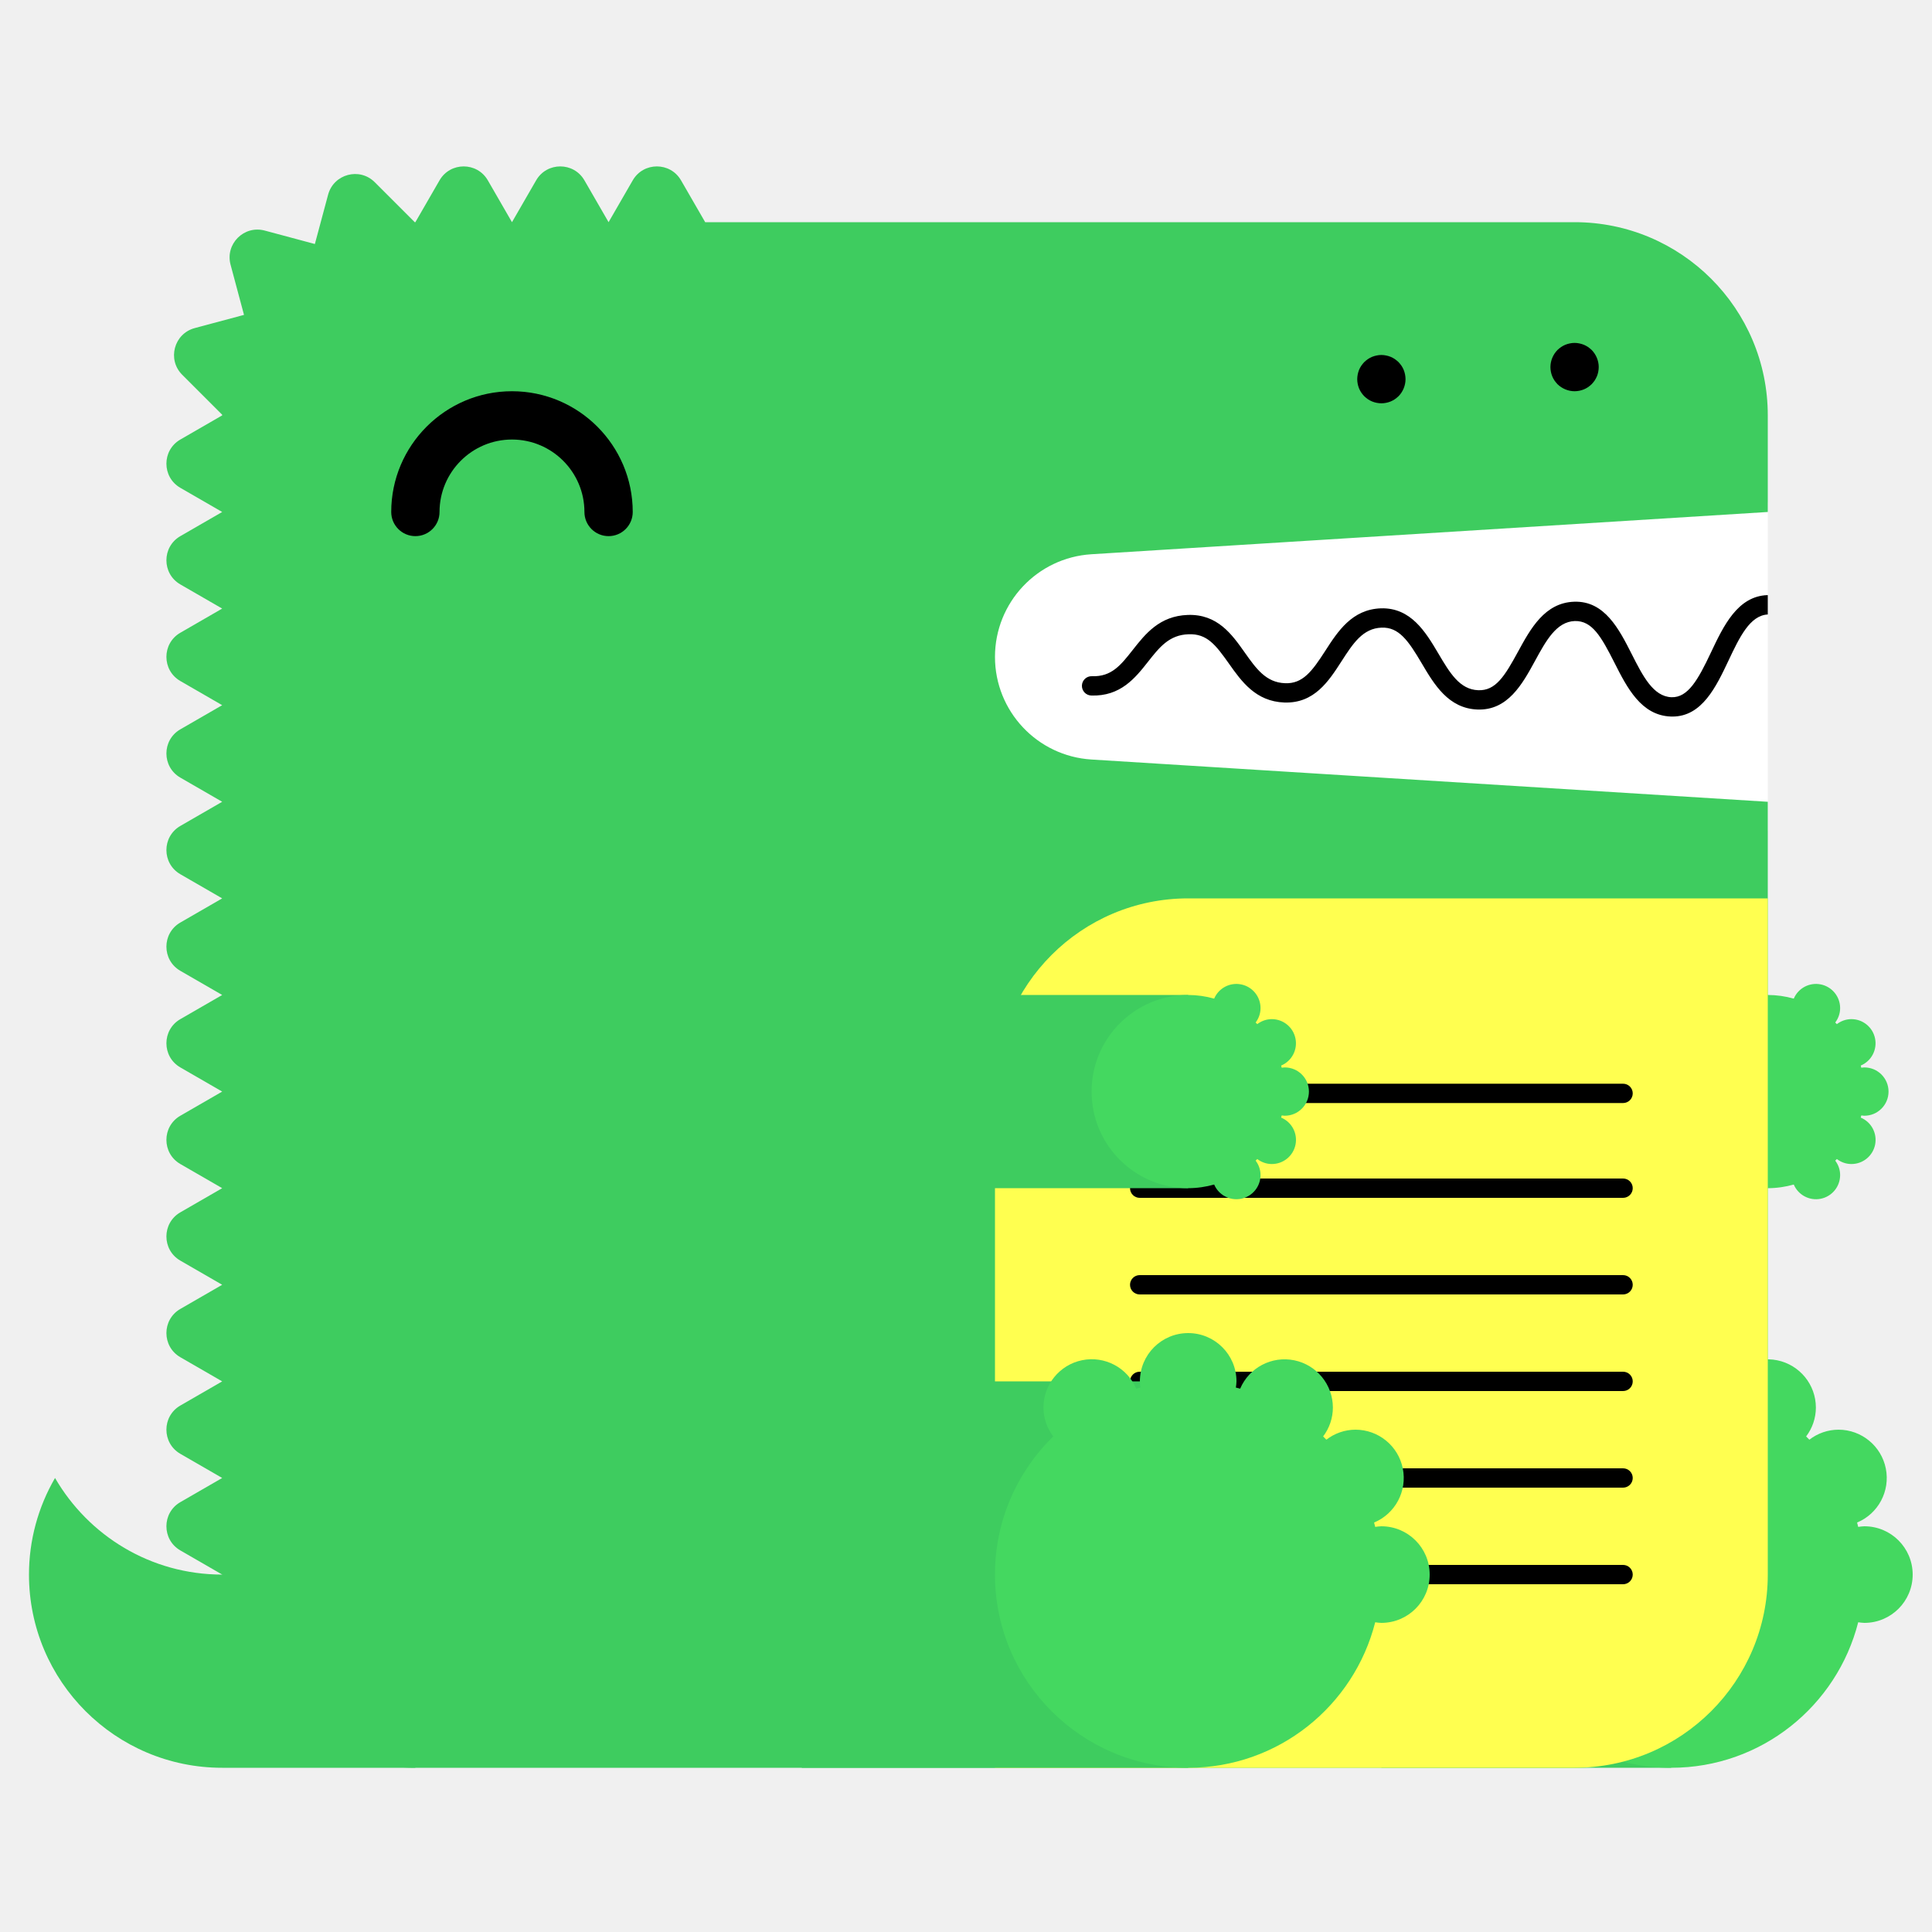
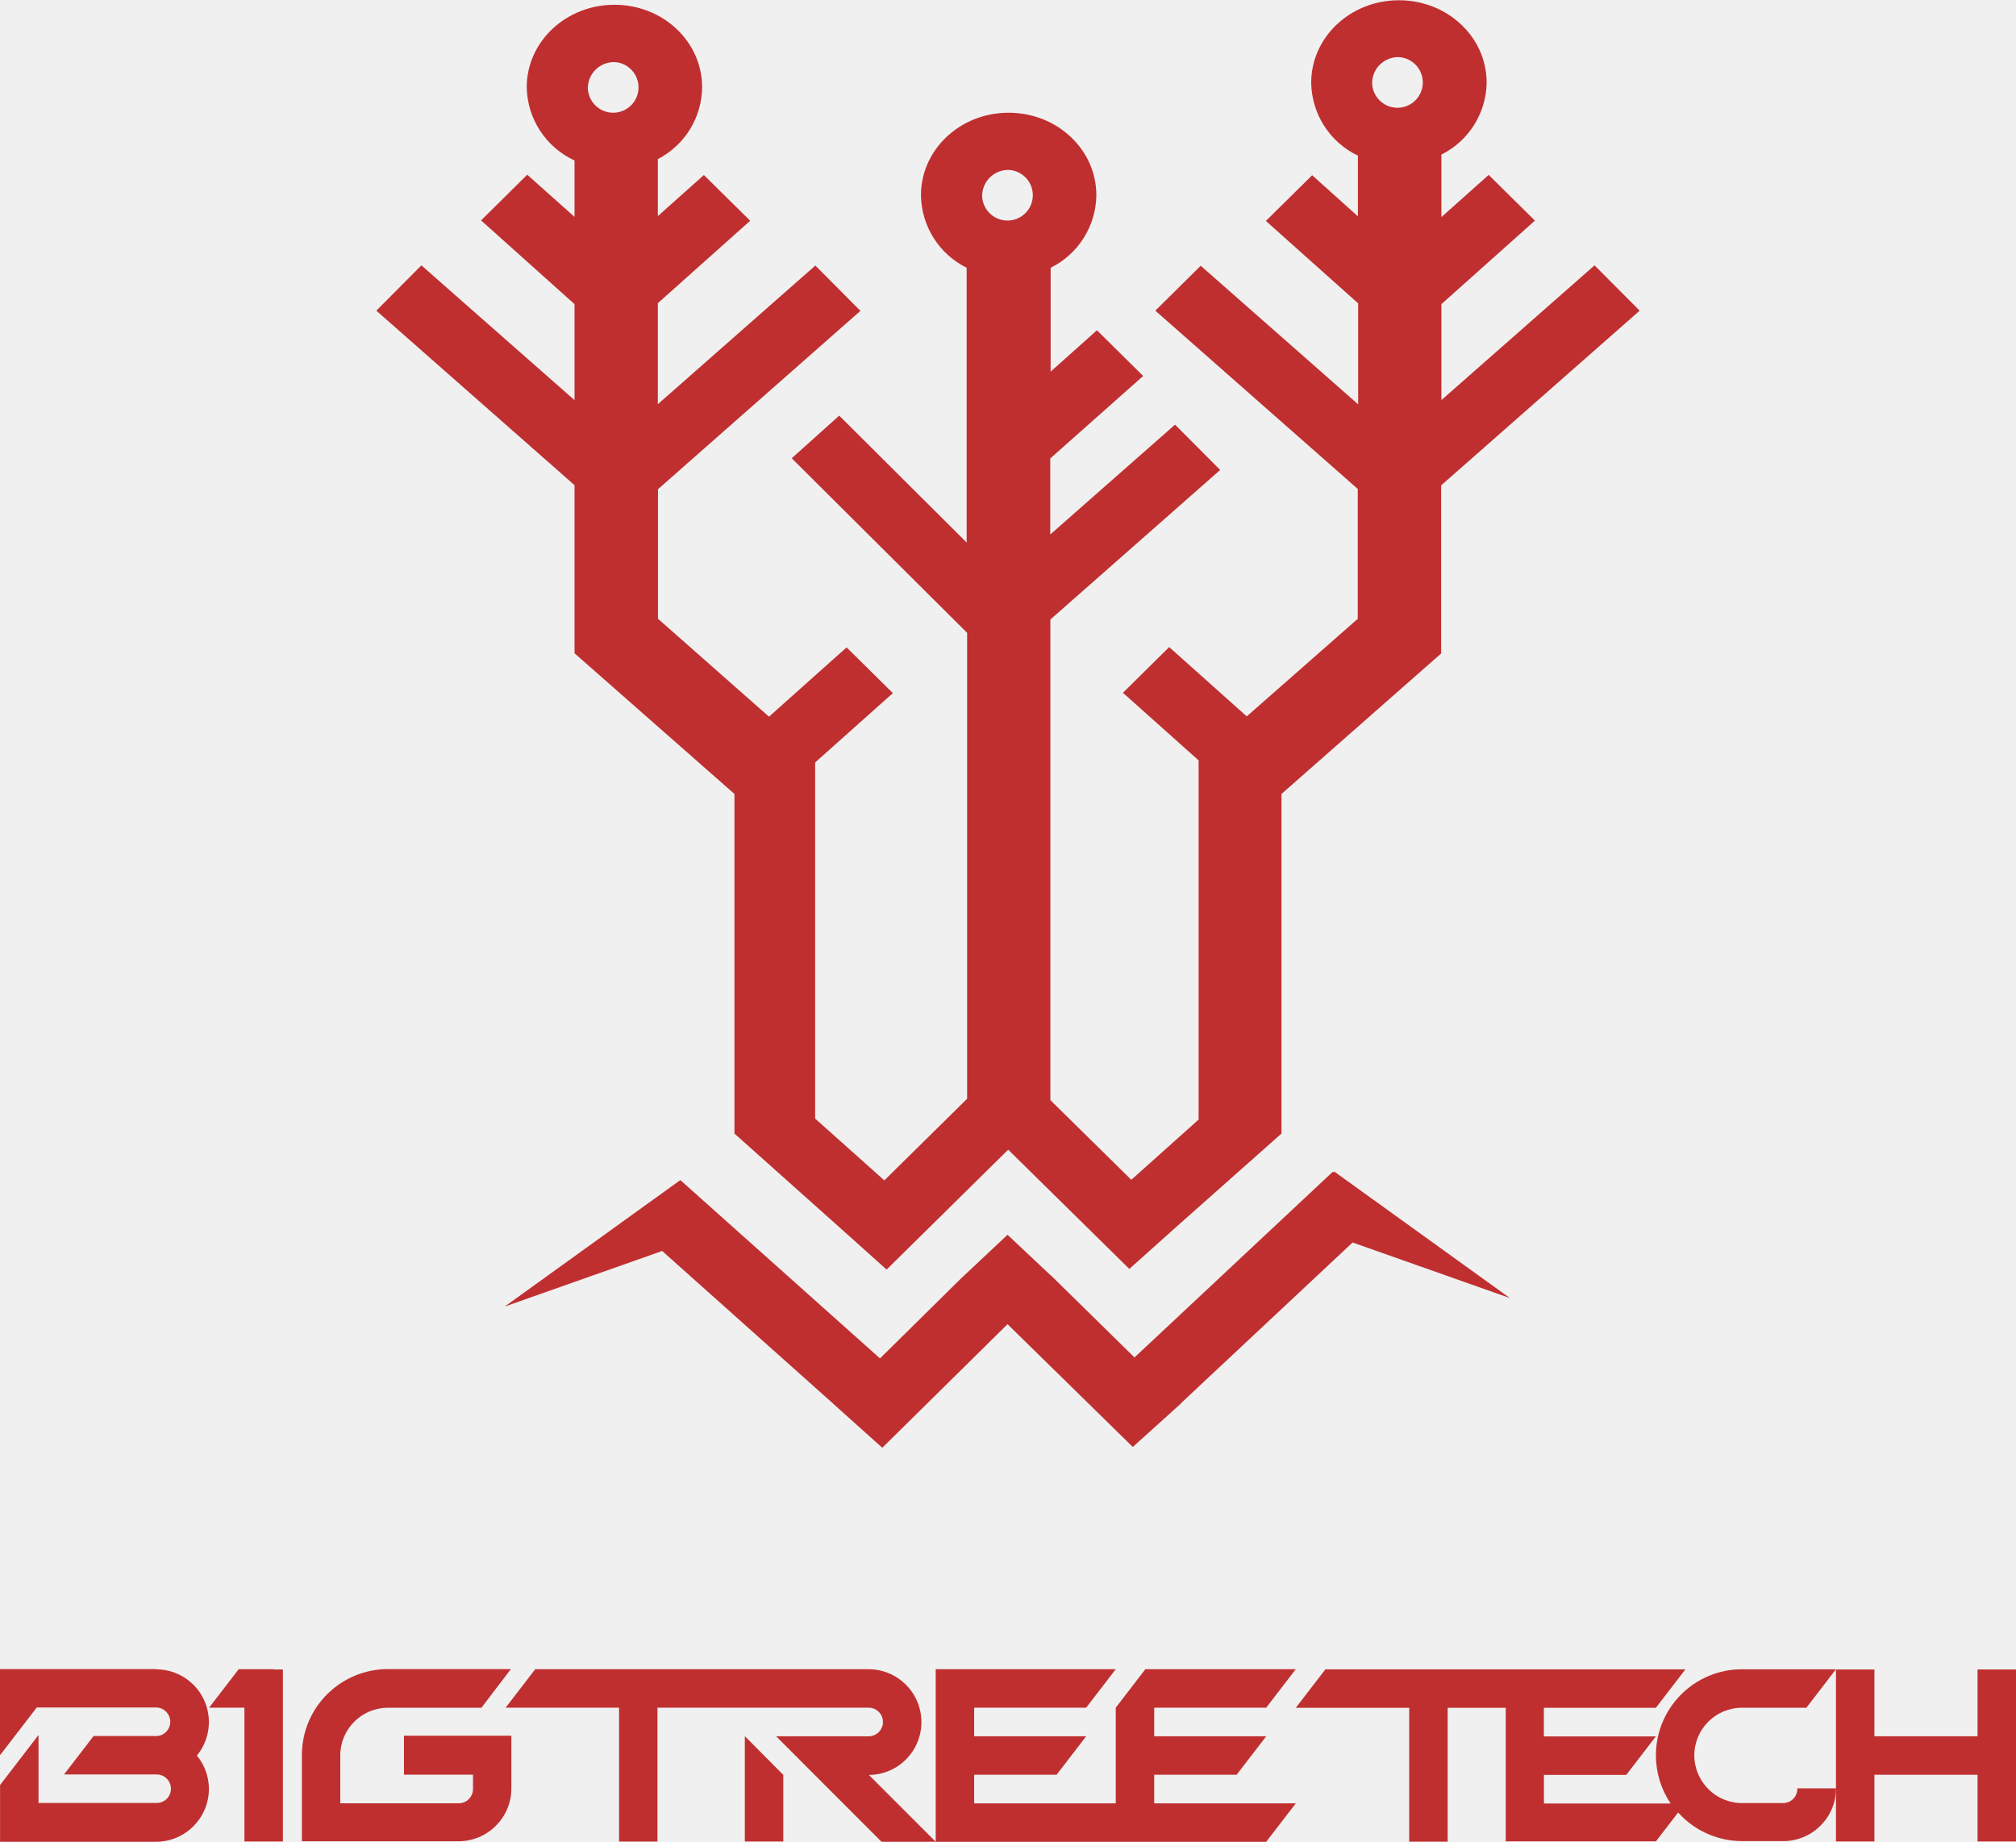
- <svg xmlns="http://www.w3.org/2000/svg" width="200" height="200" viewBox="0 0 200 200">
-   <g fill="none" fill-rule="evenodd">
-     <path fill="#FFF" d="M99 52h84v34H99z" />
-     <path d="M23 163c-7.398 0-13.843-4.027-17.303-10A19.886 19.886 0 0 0 3 163c0 11.046 8.954 20 20 20h20v-20H23z" fill="#3ECC5F" />
-     <path d="M112.98 57.376L183 53V43c0-11.046-8.954-20-20-20H73l-2.5-4.33c-1.112-1.925-3.889-1.925-5 0L63 23l-2.5-4.33c-1.111-1.925-3.889-1.925-5 0L53 23l-2.5-4.33c-1.111-1.925-3.889-1.925-5 0L43 23c-.022 0-.042.003-.065.003l-4.142-4.141c-1.57-1.571-4.252-.853-4.828 1.294l-1.369 5.104-5.192-1.392c-2.148-.575-4.111 1.389-3.535 3.536l1.39 5.193-5.102 1.367c-2.148.576-2.867 3.259-1.296 4.83l4.142 4.142c0 .021-.003.042-.003.064l-4.33 2.5c-1.925 1.111-1.925 3.889 0 5L23 53l-4.33 2.5c-1.925 1.111-1.925 3.889 0 5L23 63l-4.33 2.5c-1.925 1.111-1.925 3.889 0 5L23 73l-4.33 2.5c-1.925 1.111-1.925 3.889 0 5L23 83l-4.33 2.5c-1.925 1.111-1.925 3.889 0 5L23 93l-4.33 2.5c-1.925 1.111-1.925 3.889 0 5L23 103l-4.33 2.5c-1.925 1.111-1.925 3.889 0 5L23 113l-4.33 2.5c-1.925 1.111-1.925 3.889 0 5L23 123l-4.33 2.5c-1.925 1.111-1.925 3.889 0 5L23 133l-4.33 2.5c-1.925 1.111-1.925 3.889 0 5L23 143l-4.33 2.5c-1.925 1.111-1.925 3.889 0 5L23 153l-4.33 2.5c-1.925 1.111-1.925 3.889 0 5L23 163c0 11.046 8.954 20 20 20h120c11.046 0 20-8.954 20-20V83l-70.02-4.376A10.645 10.645 0 0 1 103 68c0-5.621 4.37-10.273 9.98-10.624" fill="#3ECC5F" />
-     <path fill="#3ECC5F" d="M143 183h30v-40h-30z" />
-     <path d="M193 158c-.219 0-.428.037-.639.064-.038-.15-.074-.301-.116-.451A5 5 0 0 0 190.32 148a4.96 4.96 0 0 0-3.016 1.036 26.531 26.531 0 0 0-.335-.336 4.955 4.955 0 0 0 1.011-2.987 5 5 0 0 0-9.599-1.959c-.148-.042-.297-.077-.445-.115.027-.211.064-.42.064-.639a5 5 0 0 0-5-5 5 5 0 0 0-5 5c0 .219.037.428.064.639-.148.038-.297.073-.445.115a4.998 4.998 0 0 0-9.599 1.959c0 1.125.384 2.151 1.011 2.987-3.717 3.632-6.031 8.693-6.031 14.3 0 11.046 8.954 20 20 20 9.339 0 17.16-6.41 19.361-15.064.211.027.42.064.639.064a5 5 0 0 0 5-5 5 5 0 0 0-5-5" fill="#44D860" />
-     <path fill="#3ECC5F" d="M153 123h30v-20h-30z" />
-     <path d="M193 115.5a2.5 2.5 0 1 0 0-5c-.109 0-.214.019-.319.032-.02-.075-.037-.15-.058-.225a2.501 2.501 0 0 0-.963-4.807c-.569 0-1.088.197-1.508.518a6.653 6.653 0 0 0-.168-.168c.314-.417.506-.931.506-1.494a2.5 2.5 0 0 0-4.8-.979A9.987 9.987 0 0 0 183 103c-5.522 0-10 4.478-10 10s4.478 10 10 10c.934 0 1.833-.138 2.69-.377a2.5 2.5 0 0 0 4.8-.979c0-.563-.192-1.077-.506-1.494.057-.055.113-.111.168-.168.42.321.939.518 1.508.518a2.5 2.5 0 0 0 .963-4.807c.021-.074.038-.15.058-.225.105.013.21.032.319.032" fill="#44D860" />
-     <path d="M63 55.5a2.5 2.5 0 0 1-2.5-2.5c0-4.136-3.364-7.5-7.5-7.5s-7.5 3.364-7.5 7.5a2.5 2.5 0 1 1-5 0c0-6.893 5.607-12.5 12.5-12.5S65.5 46.107 65.5 53a2.5 2.5 0 0 1-2.5 2.5" fill="#000" />
-     <path d="M103 183h60c11.046 0 20-8.954 20-20V93h-60c-11.046 0-20 8.954-20 20v70z" fill="#FFFF50" />
-     <path d="M168.02 124h-50.04a1 1 0 1 1 0-2h50.04a1 1 0 1 1 0 2m0 20h-50.04a1 1 0 1 1 0-2h50.04a1 1 0 1 1 0 2m0 20h-50.04a1 1 0 1 1 0-2h50.04a1 1 0 1 1 0 2m0-49.814h-50.04a1 1 0 1 1 0-2h50.04a1 1 0 1 1 0 2m0 19.814h-50.04a1 1 0 1 1 0-2h50.04a1 1 0 1 1 0 2m0 20h-50.04a1 1 0 1 1 0-2h50.04a1 1 0 1 1 0 2M183 61.611c-.012 0-.022-.006-.034-.005-3.09.105-4.552 3.196-5.842 5.923-1.346 2.85-2.387 4.703-4.093 4.647-1.889-.068-2.969-2.202-4.113-4.46-1.314-2.594-2.814-5.536-5.963-5.426-3.046.104-4.513 2.794-5.807 5.167-1.377 2.528-2.314 4.065-4.121 3.994-1.927-.07-2.951-1.805-4.136-3.813-1.321-2.236-2.848-4.75-5.936-4.664-2.994.103-4.465 2.385-5.763 4.4-1.373 2.13-2.335 3.428-4.165 3.351-1.973-.07-2.992-1.51-4.171-3.177-1.324-1.873-2.816-3.993-5.895-3.89-2.928.1-4.399 1.97-5.696 3.618-1.232 1.564-2.194 2.802-4.229 2.724a1 1 0 0 0-.072 2c3.017.101 4.545-1.8 5.872-3.487 1.177-1.496 2.193-2.787 4.193-2.855 1.926-.082 2.829 1.115 4.195 3.045 1.297 1.834 2.769 3.914 5.731 4.021 3.103.104 4.596-2.215 5.918-4.267 1.182-1.834 2.202-3.417 4.15-3.484 1.793-.067 2.769 1.35 4.145 3.681 1.297 2.197 2.766 4.686 5.787 4.796 3.125.108 4.634-2.62 5.949-5.035 1.139-2.088 2.214-4.06 4.119-4.126 1.793-.042 2.728 1.595 4.111 4.33 1.292 2.553 2.757 5.445 5.825 5.556l.169.003c3.064 0 4.518-3.075 5.805-5.794 1.139-2.41 2.217-4.68 4.067-4.773v-2z" fill="#000" />
-     <path fill="#3ECC5F" d="M83 183h40v-40H83z" />
-     <path d="M143 158c-.219 0-.428.037-.639.064-.038-.15-.074-.301-.116-.451A5 5 0 0 0 140.32 148a4.96 4.96 0 0 0-3.016 1.036 26.531 26.531 0 0 0-.335-.336 4.955 4.955 0 0 0 1.011-2.987 5 5 0 0 0-9.599-1.959c-.148-.042-.297-.077-.445-.115.027-.211.064-.42.064-.639a5 5 0 0 0-5-5 5 5 0 0 0-5 5c0 .219.037.428.064.639-.148.038-.297.073-.445.115a4.998 4.998 0 0 0-9.599 1.959c0 1.125.384 2.151 1.011 2.987-3.717 3.632-6.031 8.693-6.031 14.3 0 11.046 8.954 20 20 20 9.339 0 17.16-6.41 19.361-15.064.211.027.42.064.639.064a5 5 0 0 0 5-5 5 5 0 0 0-5-5" fill="#44D860" />
-     <path fill="#3ECC5F" d="M83 123h40v-20H83z" />
-     <path d="M133 115.5a2.5 2.5 0 1 0 0-5c-.109 0-.214.019-.319.032-.02-.075-.037-.15-.058-.225a2.501 2.501 0 0 0-.963-4.807c-.569 0-1.088.197-1.508.518a6.653 6.653 0 0 0-.168-.168c.314-.417.506-.931.506-1.494a2.5 2.5 0 0 0-4.8-.979A9.987 9.987 0 0 0 123 103c-5.522 0-10 4.478-10 10s4.478 10 10 10c.934 0 1.833-.138 2.69-.377a2.5 2.5 0 0 0 4.8-.979c0-.563-.192-1.077-.506-1.494.057-.055.113-.111.168-.168.42.321.939.518 1.508.518a2.5 2.5 0 0 0 .963-4.807c.021-.074.038-.15.058-.225.105.013.21.032.319.032" fill="#44D860" />
-     <path d="M143 41.75c-.16 0-.33-.02-.49-.05a2.52 2.52 0 0 1-.47-.14c-.15-.06-.29-.14-.431-.23-.13-.09-.259-.2-.38-.31-.109-.12-.219-.24-.309-.38s-.17-.28-.231-.43a2.619 2.619 0 0 1-.189-.96c0-.16.02-.33.05-.49.03-.16.08-.31.139-.47.061-.15.141-.29.231-.43.09-.13.2-.26.309-.38.121-.11.25-.22.38-.31.141-.09.281-.17.431-.23.149-.06.31-.11.47-.14.32-.07.65-.07.98 0 .159.03.32.08.47.14.149.06.29.14.43.23.13.09.259.2.38.31.11.12.22.25.31.38.09.14.17.28.23.43.06.16.11.31.14.47.029.16.05.33.05.49 0 .66-.271 1.31-.73 1.77-.121.11-.25.22-.38.31-.14.09-.281.17-.43.23a2.565 2.565 0 0 1-.96.19m20-1.25c-.66 0-1.3-.27-1.771-.73a3.802 3.802 0 0 1-.309-.38c-.09-.14-.17-.28-.231-.43a2.619 2.619 0 0 1-.189-.96c0-.66.27-1.3.729-1.77.121-.11.25-.22.38-.31.141-.09.281-.17.431-.23.149-.06.31-.11.47-.14.32-.07.66-.07.98 0 .159.03.32.08.47.14.149.06.29.14.43.23.13.09.259.2.38.31.459.47.73 1.11.73 1.77 0 .16-.021.33-.05.49-.03.16-.08.32-.14.47-.07.15-.14.29-.23.43-.09.13-.2.26-.31.38-.121.11-.25.22-.38.31-.14.09-.281.17-.43.23a2.565 2.565 0 0 1-.96.19" fill="#000" />
-   </g>
+ <svg xmlns="http://www.w3.org/2000/svg" id="图层_1" data-name="图层 1" viewBox="0 0 308.72 282.02">
+   <defs>
+     <style>.cls-1{fill:#c02f30;}</style>
+   </defs>
+   <path class="cls-1" d="M188.74,208.46h0L213.23,230v52h.05l-.05,0,17.64,15.75h0l5.66,5.08,18.62-18.36,18.55,18.26,7.27-6.51L297,282H297V230l24.45-21.51h0V182.75L351.85,156l-6.91-6.94-23.45,20.63V155l14.32-12.79-7.08-7-7.24,6.46V132.1a12.53,12.53,0,0,0,6.93-11c0-7-6-12.63-13.44-12.63s-13.43,5.66-13.43,12.63a12.57,12.57,0,0,0,7.15,11.16v9.29l-7-6.29-7.09,7,14.13,12.62v15.46l-24.11-21.22L277.68,156l31,27.3v19.88l-17,14.94-11.88-10.61-7.08,7,11.59,10.35v55L274,289.08l-12.39-12.2V203.29l26-22.9-6.91-6.94-19.11,16.82V178.63L275.82,166l-7.08-7-7.09,6.33V149.43a12.56,12.56,0,0,0,7-11.1c0-7-6-12.64-13.44-12.64s-13.42,5.67-13.42,12.64a12.57,12.57,0,0,0,7,11.1V191.5l-19.52-19.43L222,178.6l26.86,26.73v71.34l-12.68,12.5-10.59-9.46V225.2l.23-.23,11.67-10.41-7.09-7-11.88,10.61-17-15V183.34l31-27.31-6.9-6.94-24.12,21.23V154.85l14.14-12.62-7.09-7-7.05,6.29v-8.73a12.51,12.51,0,0,0,6.78-11c0-7-6-12.63-13.43-12.63s-13.43,5.66-13.43,12.63A12.58,12.58,0,0,0,188.74,133v8.64l-7.24-6.46-7.07,7L188.74,155v14.7l-23.45-20.64-6.9,6.94,30.35,26.72ZM315,117.18a3.88,3.88,0,1,1-4.12,3.88A4,4,0,0,1,315,117.18Zm-59.73,17.27a3.88,3.88,0,1,1-4.11,3.88A4,4,0,0,1,255.25,134.45Zm-60.37-16.51a3.88,3.88,0,1,1-4.12,3.88A4,4,0,0,1,194.88,117.94Z" transform="translate(-100.76 -108.43)" />
+   <polygon class="cls-1" points="231.22 198.76 204.31 179.38 204.23 179.53 204.11 179.41 173.73 207.85 161.43 195.78 161.44 195.78 161.4 195.75 160.99 195.35 160.98 195.36 154.29 189.07 147.51 195.43 147.51 195.43 147.24 195.69 147.14 195.78 147.14 195.78 134.76 208 104.19 180.7 104.18 180.69 104.18 180.69 104.18 180.69 104.16 180.71 77.29 200.06 101.4 191.55 127.67 215 127.66 215 135.11 221.68 154.29 202.76 173.47 221.56 179.08 216.5 179.09 216.5 179.45 216.16 180.89 214.87 180.87 214.84 207.13 190.25 231.22 198.76" />
+   <path class="cls-1" d="M241.86,372.1a8.1,8.1,0,0,0-8.08-8.08H182.72l-4.53,5.89h17.37v20.5h5.88v-20.5h32.34a2.19,2.19,0,0,1,0,4.38H219.61l16.14,16.15,8.3,0-10.23-10.23A8.09,8.09,0,0,0,241.86,372.1Z" transform="translate(-100.76 -108.43)" />
+   <polygon class="cls-1" points="114.06 281.97 119.95 281.97 119.95 271.77 114.06 265.84 114.06 281.97" />
+   <path class="cls-1" d="M162.62,380.17h10.57v2.19a2.19,2.19,0,0,1-2.19,2.19H152.87v-7.34a7.3,7.3,0,0,1,7.29-7.29h14.32L179,364H160.16a13.18,13.18,0,0,0-13.17,13h0v13.36h24a8.09,8.09,0,0,0,8.08-8.08v-8.08H162.62Z" transform="translate(-100.76 -108.43)" />
+   <path class="cls-1" d="M373.83,384.52h-6.28a7.33,7.33,0,0,1-7.33-7.32h0v0a7.3,7.3,0,0,1,7.29-7.28h9.87l4.53-5.89h-14.4a13.18,13.18,0,0,0-13.17,13.14h0v.05a13.11,13.11,0,0,0,2.25,7.36h-19.4v-4.38H349.8l4.53-5.89H337.18v-4.38h17.15l4.53-5.89H303.72l-4.53,5.89h17.37v20.5h5.89v-20.5h8.89l0,0v20.45h0v0h23l3.4-4.42a13.18,13.18,0,0,0,9.82,4.38h6.28a8.09,8.09,0,0,0,8.08-8.08H376A2.2,2.2,0,0,1,373.83,384.52Z" transform="translate(-100.76 -108.43)" />
+   <polygon class="cls-1" points="41.96 255.59 36.55 255.59 32.02 261.48 37.43 261.48 37.43 281.97 43.32 281.97 43.32 255.63 41.93 255.63 41.96 255.59" />
+   <polygon class="cls-1" points="302.83 255.63 302.83 265.86 287.04 265.86 287.04 255.63 281.15 255.63 281.15 273.9 281.15 281.97 287.04 281.97 287.04 271.75 302.83 271.75 302.83 281.97 308.72 281.97 308.72 255.63 302.83 255.63" />
+   <polygon class="cls-1" points="193.9 261.48 198.43 255.59 175.39 255.59 170.86 261.48 170.9 261.48 170.86 261.52 170.86 276.13 149.18 276.13 149.18 271.75 161.8 271.75 166.33 265.86 149.18 265.86 149.18 261.48 166.33 261.48 170.86 255.59 143.29 255.59 143.29 255.63 143.29 255.63 143.29 281.97 143.29 281.97 143.29 281.97 143.29 282.02 170.86 282.02 193.9 282.02 198.43 276.13 176.75 276.13 176.75 271.75 189.37 271.75 193.9 265.86 176.75 265.86 176.75 261.48 193.9 261.48" />
+   <path class="cls-1" d="M124.66,364h-23.9v13.17l.42-.52,5.21-6.77h18.27a2.19,2.19,0,0,1,.19,4.37h-.19v0h-9.57l-4.53,5.89h14.29a2.18,2.18,0,0,1-.19,4.36h-18V374.09l-5.89,7.66v8.69h23.9a8.1,8.1,0,0,0,8.08-8.08,8,8,0,0,0-1.84-5.12,8.07,8.07,0,0,0-6.24-13.2Z" transform="translate(-100.76 -108.43)" />
</svg>
